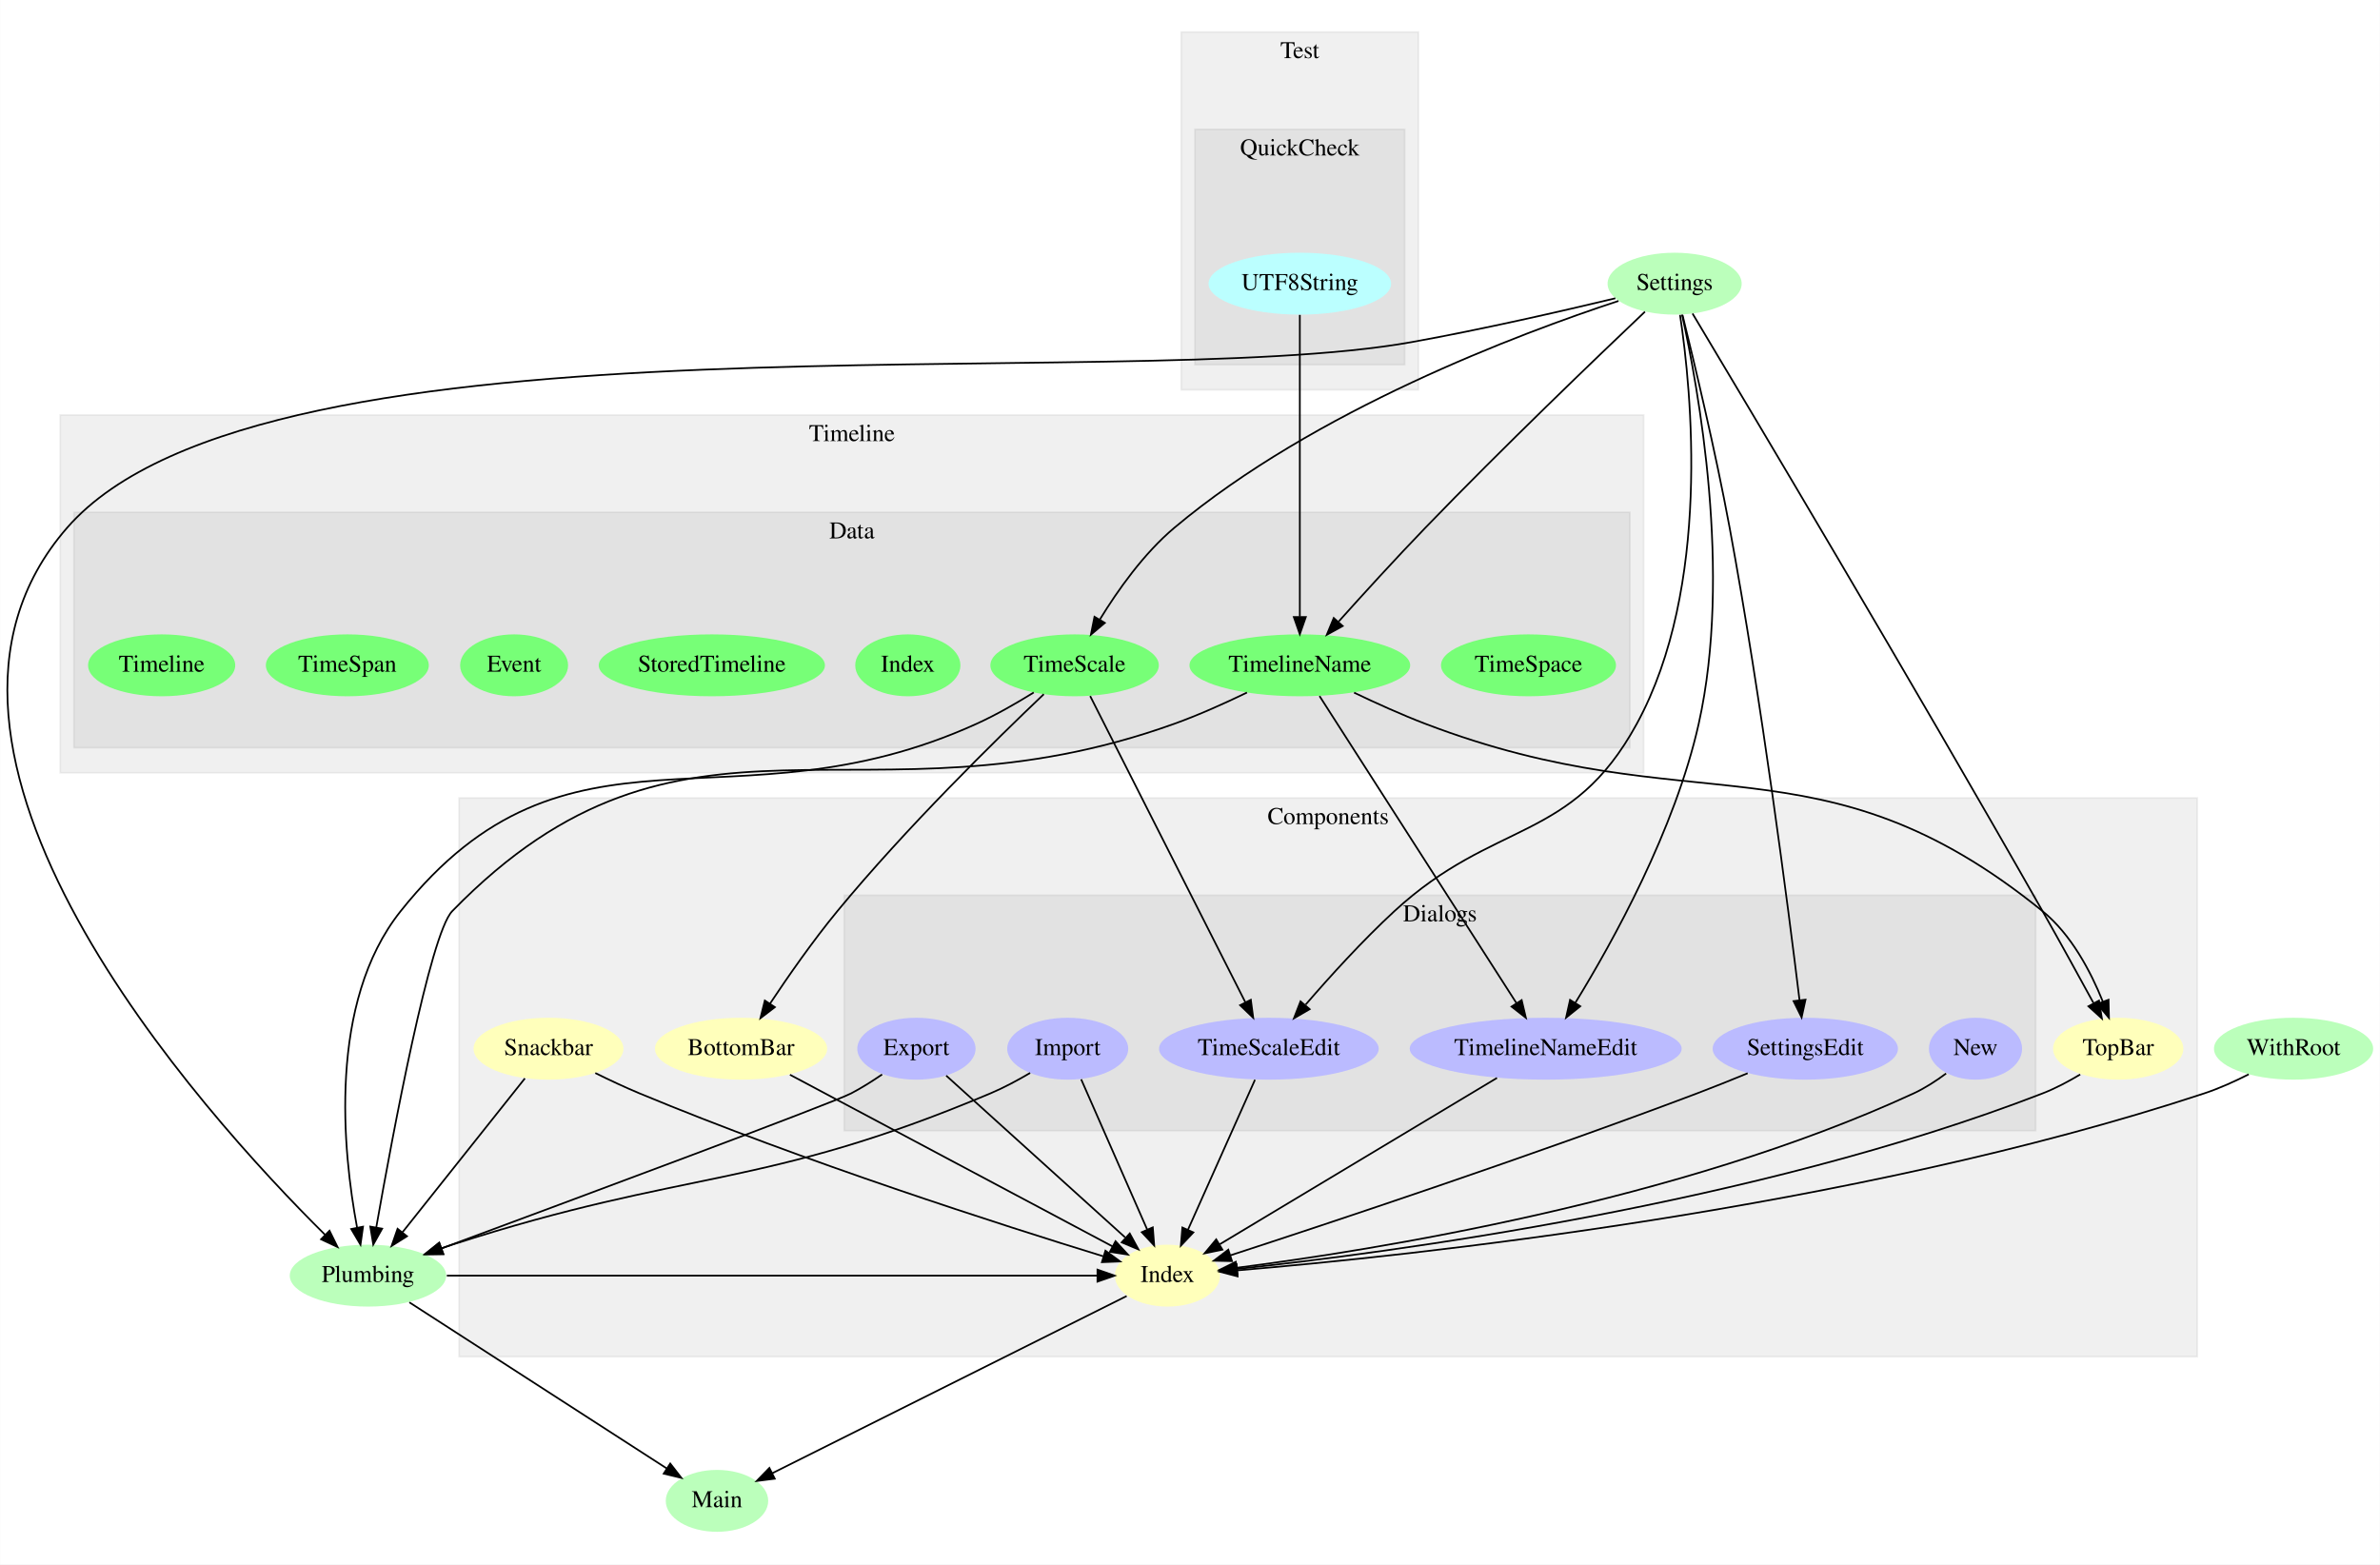
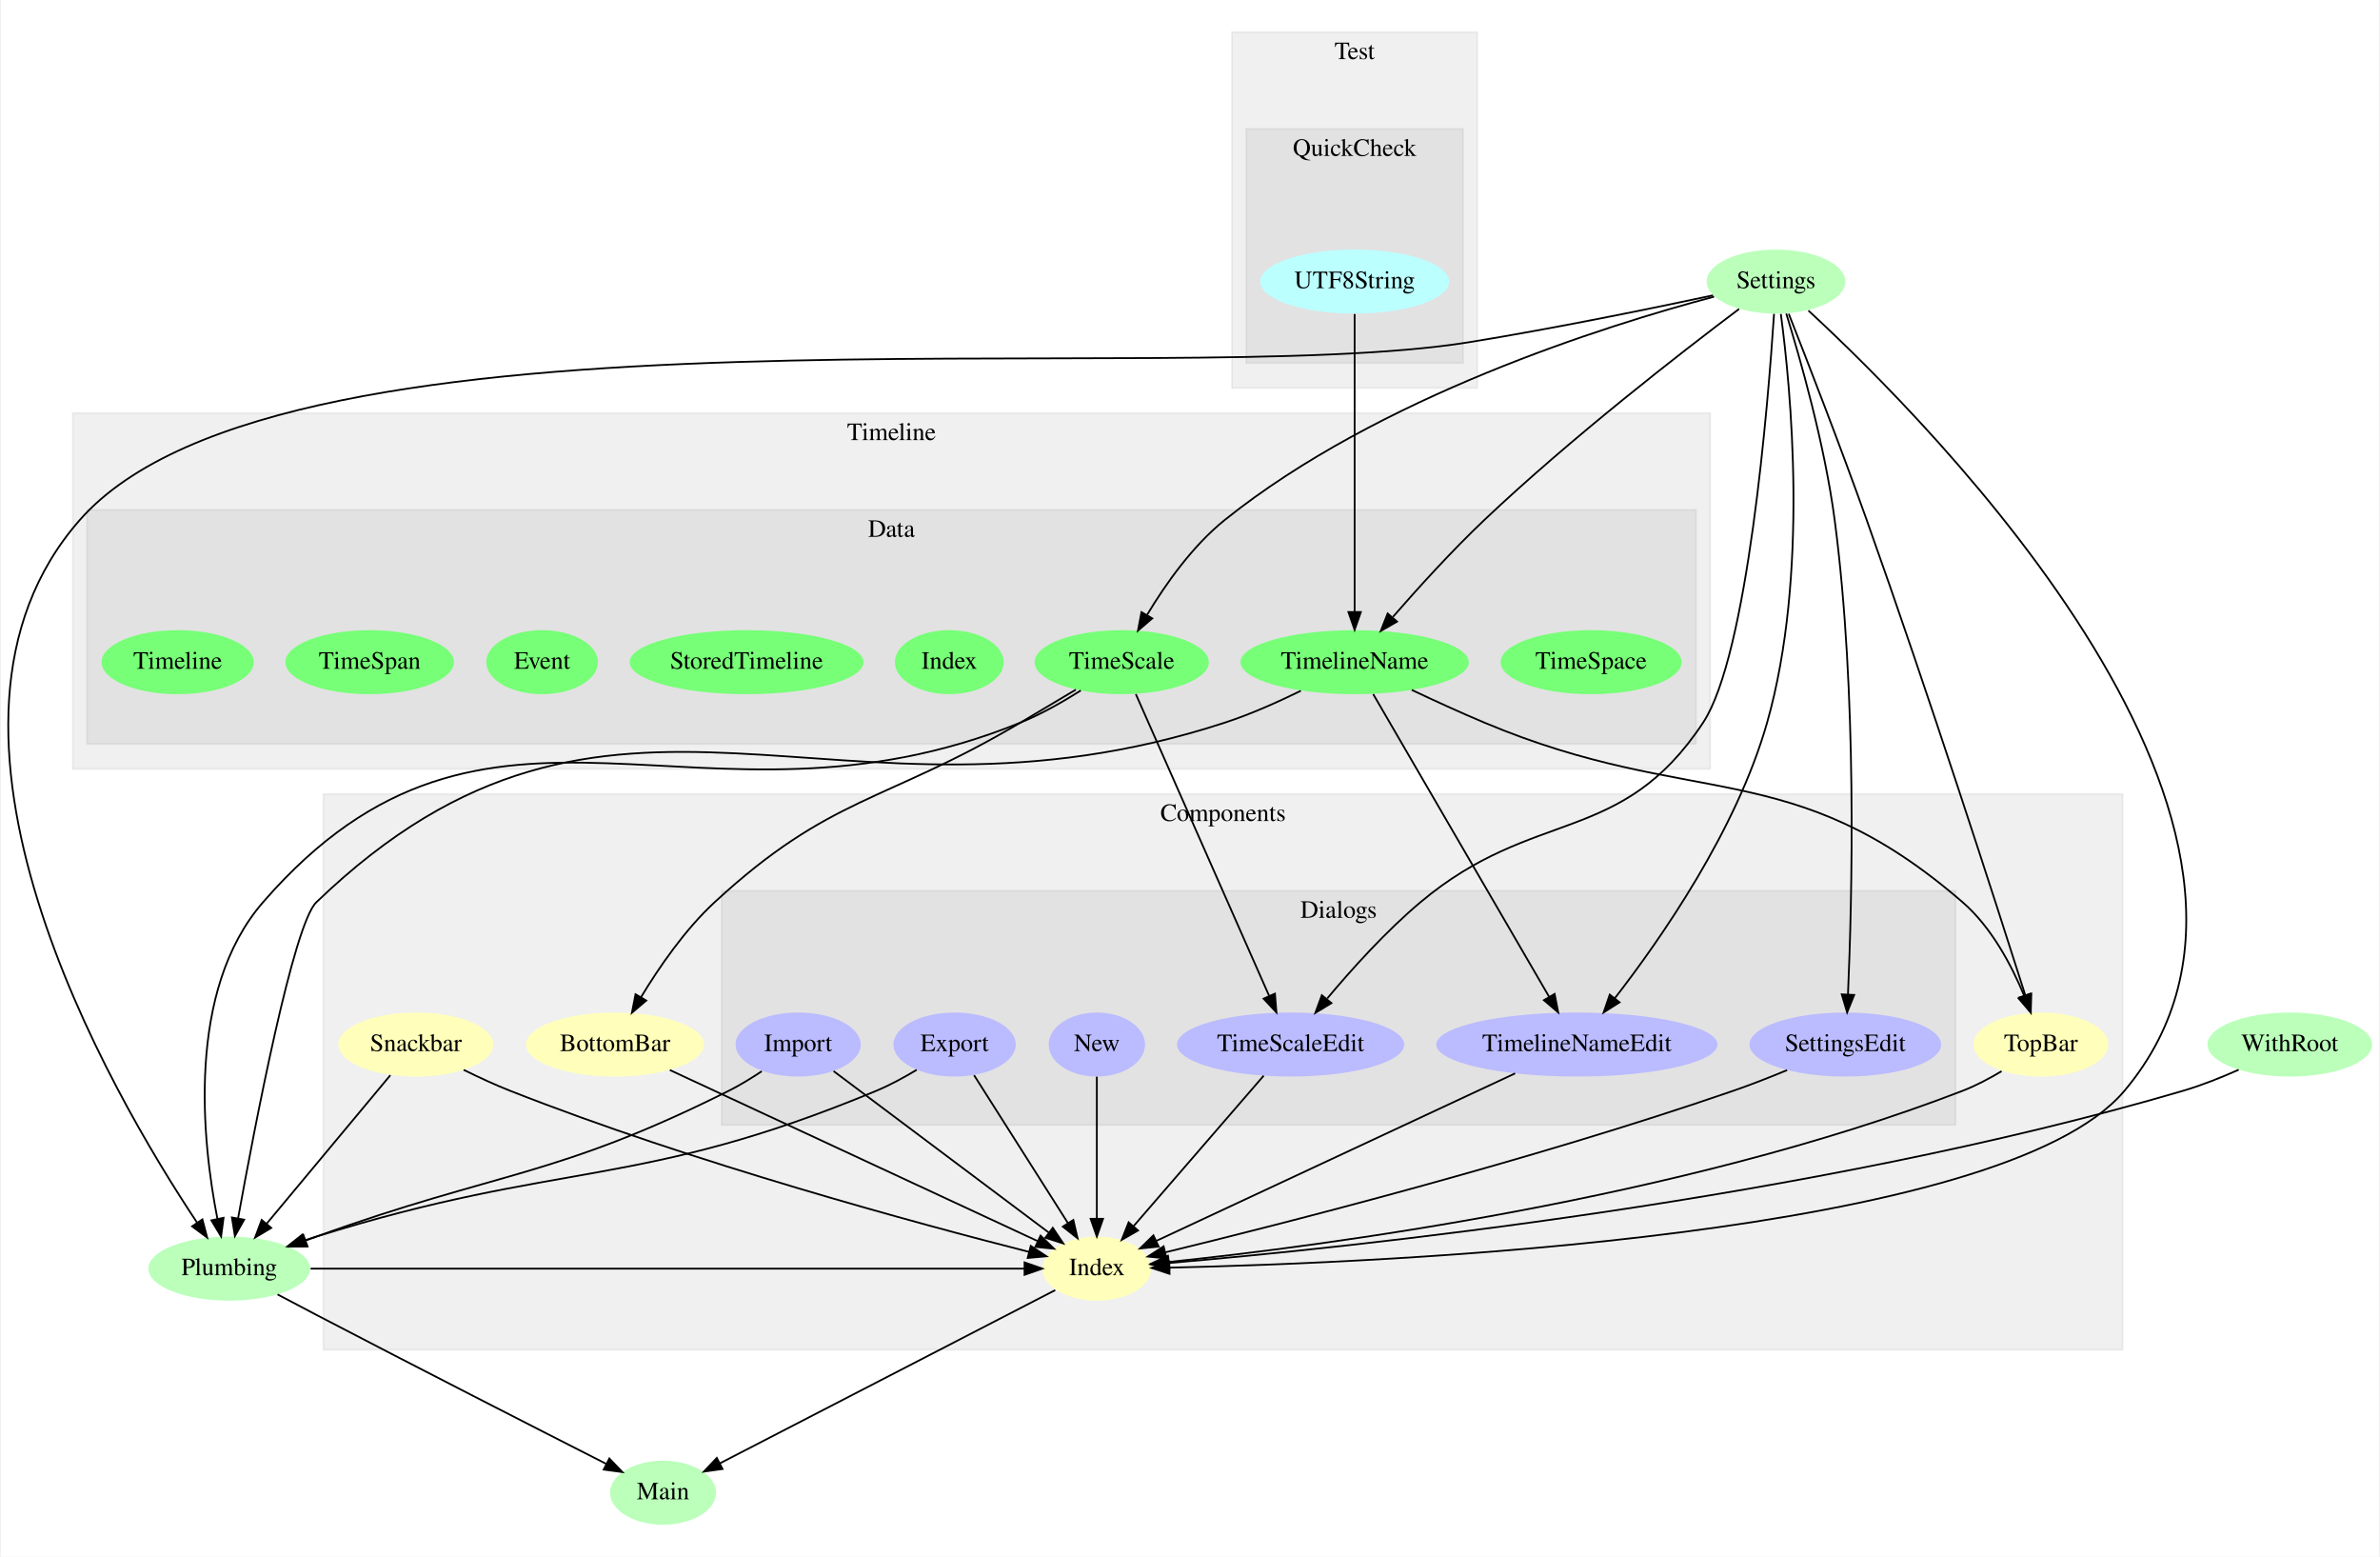
- <svg xmlns="http://www.w3.org/2000/svg" width="864pt" height="568pt" viewBox="0.00 0.00 864.00 568.05">
-   <g id="graph0" class="graph" transform="scale(.6242 .6242) rotate(0) translate(4 906)">
-     <polygon fill="#ffffff" stroke="transparent" points="-4,4 -4,-906 1380.109,-906 1380.109,4 -4,4" />
+ <svg xmlns="http://www.w3.org/2000/svg" width="864pt" height="565pt" viewBox="0.00 0.00 864.00 565.42">
+   <g id="graph0" class="graph" transform="scale(.6459 .6459) rotate(0) translate(4 871.3333)">
+     <polygon fill="#ffffff" stroke="transparent" points="-4,4 -4,-871.333 1333.578,-871.333 1333.578,4 -4,4" />
    <g id="clust1" class="cluster">
-       <polygon fill="#000000" fill-opacity="0.059" stroke="#000000" stroke-opacity="0.059" points="262.963,-116.858 262.963,-441.87 1273.963,-441.87 1273.963,-116.858 262.963,-116.858" />
-       <text text-anchor="middle" x="768.463" y="-426.67" font-family="Times,serif" font-size="14.00" fill="#000000">Components</text>
+       <polygon fill="#000000" fill-opacity="0.059" stroke="#000000" stroke-opacity="0.059" points="177.432,-112.367 177.432,-424.888 1189.432,-424.888 1189.432,-112.367 177.432,-112.367" />
+       <text text-anchor="middle" x="683.432" y="-409.688" font-family="Times,serif" font-size="14.00" fill="#000000">Components</text>
    </g>
    <g id="clust2" class="cluster">
-       <polygon fill="#000000" fill-opacity="0.059" stroke="#000000" stroke-opacity="0.059" points="486.963,-248.324 486.963,-385.267 1179.963,-385.267 1179.963,-248.324 486.963,-248.324" />
-       <text text-anchor="middle" x="833.463" y="-370.067" font-family="Times,serif" font-size="14.00" fill="#000000">Dialogs</text>
+       <polygon fill="#000000" fill-opacity="0.059" stroke="#000000" stroke-opacity="0.059" points="401.432,-238.78 401.432,-370.46 1095.432,-370.46 1095.432,-238.78 401.432,-238.78" />
+       <text text-anchor="middle" x="748.432" y="-355.26" font-family="Times,serif" font-size="14.00" fill="#000000">Dialogs</text>
    </g>
    <g id="clust3" class="cluster">
-       <polygon fill="#000000" fill-opacity="0.059" stroke="#000000" stroke-opacity="0.059" points="682.963,-679.239 682.963,-887.393 820.963,-887.393 820.963,-679.239 682.963,-679.239" />
-       <text text-anchor="middle" x="751.963" y="-872.193" font-family="Times,serif" font-size="14.00" fill="#000000">Test</text>
+       <polygon fill="#000000" fill-opacity="0.059" stroke="#000000" stroke-opacity="0.059" points="688.432,-653.134 688.432,-853.287 826.432,-853.287 826.432,-653.134 688.432,-653.134" />
+       <text text-anchor="middle" x="757.432" y="-838.087" font-family="Times,serif" font-size="14.00" fill="#000000">Test</text>
    </g>
    <g id="clust4" class="cluster">
-       <polygon fill="#000000" fill-opacity="0.059" stroke="#000000" stroke-opacity="0.059" points="690.963,-693.846 690.963,-830.789 812.963,-830.789 812.963,-693.846 690.963,-693.846" />
-       <text text-anchor="middle" x="751.963" y="-815.59" font-family="Times,serif" font-size="14.00" fill="#000000">QuickCheck</text>
+       <polygon fill="#000000" fill-opacity="0.059" stroke="#000000" stroke-opacity="0.059" points="696.432,-667.179 696.432,-798.86 818.432,-798.86 818.432,-667.179 696.432,-667.179" />
+       <text text-anchor="middle" x="757.432" y="-783.66" font-family="Times,serif" font-size="14.00" fill="#000000">QuickCheck</text>
    </g>
    <g id="clust5" class="cluster">
-       <polygon fill="#000000" fill-opacity="0.059" stroke="#000000" stroke-opacity="0.059" points="30.963,-456.478 30.963,-664.632 951.963,-664.632 951.963,-456.478 30.963,-456.478" />
-       <text text-anchor="middle" x="491.463" y="-649.432" font-family="Times,serif" font-size="14.00" fill="#000000">Timeline</text>
+       <polygon fill="#000000" fill-opacity="0.059" stroke="#000000" stroke-opacity="0.059" points="36.432,-438.934 36.432,-639.088 957.432,-639.088 957.432,-438.934 36.432,-438.934" />
+       <text text-anchor="middle" x="496.932" y="-623.888" font-family="Times,serif" font-size="14.00" fill="#000000">Timeline</text>
    </g>
    <g id="clust6" class="cluster">
-       <polygon fill="#000000" fill-opacity="0.059" stroke="#000000" stroke-opacity="0.059" points="38.963,-471.085 38.963,-608.028 943.963,-608.028 943.963,-471.085 38.963,-471.085" />
-       <text text-anchor="middle" x="491.463" y="-592.828" font-family="Times,serif" font-size="14.00" fill="#000000">Data</text>
+       <polygon fill="#000000" fill-opacity="0.059" stroke="#000000" stroke-opacity="0.059" points="44.432,-452.98 44.432,-584.66 949.432,-584.66 949.432,-452.98 44.432,-452.98" />
+       <text text-anchor="middle" x="496.932" y="-569.46" font-family="Times,serif" font-size="14.00" fill="#000000">Data</text>
    </g>
    <g id="node1" class="node">
-       <ellipse fill="#bbffbb" stroke="#000000" stroke-width="0" cx="969.963" cy="-741" rx="38.993" ry="18" />
-       <text text-anchor="middle" x="969.963" y="-737.3" font-family="Times,serif" font-size="14.00" fill="#000000">Settings</text>
+       <ellipse fill="#bbffbb" stroke="#000000" stroke-width="0" cx="994.432" cy="-713" rx="38.993" ry="18" />
+       <text text-anchor="middle" x="994.432" y="-709.3" font-family="Times,serif" font-size="14.00" fill="#000000">Settings</text>
    </g>
    <g id="node2" class="node">
-       <ellipse fill="#bbffbb" stroke="#000000" stroke-width="0" cx="209.963" cy="-164" rx="45.492" ry="18" />
-       <text text-anchor="middle" x="209.963" y="-160.3" font-family="Times,serif" font-size="14.00" fill="#000000">Plumbing</text>
+       <ellipse fill="#bbffbb" stroke="#000000" stroke-width="0" cx="124.432" cy="-158" rx="45.492" ry="18" />
+       <text text-anchor="middle" x="124.432" y="-154.3" font-family="Times,serif" font-size="14.00" fill="#000000">Plumbing</text>
+     </g>
+     <g id="edge24" class="edge">
+       <path fill="none" stroke="#000000" d="M958.983,-705.26C924.295,-697.86 869.903,-686.718 822.432,-679 649.51,-650.886 156.189,-710.502 40.432,-579 -62.284,-462.312 58.141,-256.295 106.28,-183.974" />
+       <polygon fill="#000000" stroke="#000000" points="109.343,-185.692 112.037,-175.446 103.541,-181.776 109.343,-185.692" />
+     </g>
+     <g id="node6" class="node">
+       <ellipse fill="#ffffbb" stroke="#000000" stroke-width="0" cx="1143.432" cy="-284" rx="37.894" ry="18" />
+       <text text-anchor="middle" x="1143.432" y="-280.3" font-family="Times,serif" font-size="14.00" fill="#000000">TopBar</text>
+     </g>
+     <g id="edge7" class="edge">
+       <path fill="none" stroke="#000000" d="M1001.61,-694.885C1011.716,-669.218 1030.564,-620.739 1045.432,-579 1080.236,-481.295 1118.016,-364.029 1134.688,-311.639" />
+       <polygon fill="#000000" stroke="#000000" points="1138.042,-312.641 1137.734,-302.05 1131.37,-310.521 1138.042,-312.641" />
+     </g>
+     <g id="node7" class="node">
+       <ellipse fill="#ffffbb" stroke="#000000" stroke-width="0" cx="612.432" cy="-158" rx="30.595" ry="18" />
+       <text text-anchor="middle" x="612.432" y="-154.3" font-family="Times,serif" font-size="14.00" fill="#000000">Index</text>
+     </g>
+     <g id="edge18" class="edge">
+       <path fill="none" stroke="#000000" d="M1012.664,-696.697C1081.01,-633.688 1312.019,-402.428 1190.432,-258 1121.277,-175.853 773.828,-161.187 653.515,-158.569" />
+       <polygon fill="#000000" stroke="#000000" points="653.324,-155.064 643.256,-158.363 653.183,-162.063 653.324,-155.064" />
+     </g>
+     <g id="node10" class="node">
+       <ellipse fill="#bbbbff" stroke="#000000" stroke-width="0" cx="1033.432" cy="-284" rx="53.891" ry="18" />
+       <text text-anchor="middle" x="1033.432" y="-280.3" font-family="Times,serif" font-size="14.00" fill="#000000">SettingsEdit</text>
+     </g>
+     <g id="edge2" class="edge">
+       <path fill="none" stroke="#000000" d="M1000.206,-695.037C1008.086,-669.549 1021.866,-621.282 1027.432,-579 1040.229,-481.799 1037.245,-365.055 1034.924,-312.315" />
+       <polygon fill="#000000" stroke="#000000" points="1038.408,-311.888 1034.445,-302.063 1031.416,-312.215 1038.408,-311.888" />
+     </g>
+     <g id="node11" class="node">
+       <ellipse fill="#bbbbff" stroke="#000000" stroke-width="0" cx="882.432" cy="-284" rx="79.087" ry="18" />
+       <text text-anchor="middle" x="882.432" y="-280.3" font-family="Times,serif" font-size="14.00" fill="#000000">TimelineNameEdit</text>
+     </g>
+     <g id="edge3" class="edge">
+       <path fill="none" stroke="#000000" d="M997.159,-694.796C1002.739,-653.136 1013.047,-548.052 989.432,-465 972.221,-404.47 929.669,-343.384 903.71,-309.94" />
+       <polygon fill="#000000" stroke="#000000" points="906.431,-307.738 897.493,-302.049 900.933,-312.07 906.431,-307.738" />
+     </g>
+     <g id="node12" class="node">
+       <ellipse fill="#bbbbff" stroke="#000000" stroke-width="0" cx="721.432" cy="-284" rx="63.889" ry="18" />
+       <text text-anchor="middle" x="721.432" y="-280.3" font-family="Times,serif" font-size="14.00" fill="#000000">TimeScaleEdit</text>
+     </g>
+     <g id="edge5" class="edge">
+       <path fill="none" stroke="#000000" d="M993.338,-694.838C989.997,-644.263 978.59,-503.036 953.432,-465 907.248,-395.173 858.544,-417.838 794.432,-364 775.059,-347.731 755.886,-326.465 742.053,-309.949" />
+       <polygon fill="#000000" stroke="#000000" points="744.395,-307.287 735.334,-301.796 738.993,-311.739 744.395,-307.287" />
+     </g>
+     <g id="node17" class="node">
+       <ellipse fill="#77ff77" stroke="#000000" stroke-width="0" cx="626.432" cy="-499" rx="48.993" ry="18" />
+       <text text-anchor="middle" x="626.432" y="-495.3" font-family="Times,serif" font-size="14.00" fill="#000000">TimeScale</text>
+     </g>
+     <g id="edge29" class="edge">
+       <path fill="none" stroke="#000000" d="M959.612,-704.512C898.658,-688.319 770.895,-648.312 684.432,-579 666.25,-564.424 651.032,-542.791 640.753,-525.694" />
+       <polygon fill="#000000" stroke="#000000" points="643.605,-523.635 635.563,-516.737 637.548,-527.144 643.605,-523.635" />
+     </g>
+     <g id="node18" class="node">
+       <ellipse fill="#77ff77" stroke="#000000" stroke-width="0" cx="757.432" cy="-499" rx="64.189" ry="18" />
+       <text text-anchor="middle" x="757.432" y="-495.3" font-family="Times,serif" font-size="14.00" fill="#000000">TimelineName</text>
+     </g>
+     <g id="edge30" class="edge">
+       <path fill="none" stroke="#000000" d="M973.688,-697.614C941.758,-673.592 879.158,-625.135 830.432,-579 812.179,-561.717 793.081,-540.667 778.999,-524.498" />
+       <polygon fill="#000000" stroke="#000000" points="781.307,-521.816 772.123,-516.533 776.008,-526.39 781.307,-521.816" />
+     </g>
+     <g id="node3" class="node">
+       <ellipse fill="#bbffbb" stroke="#000000" stroke-width="0" cx="368.432" cy="-32" rx="29.795" ry="18" />
+       <text text-anchor="middle" x="368.432" y="-28.3" font-family="Times,serif" font-size="14.00" fill="#000000">Main</text>
+     </g>
+     <g id="edge28" class="edge">
+       <path fill="none" stroke="#000000" d="M151.611,-143.492C158.703,-139.73 166.345,-135.697 173.432,-132 230.65,-102.15 297.655,-67.954 336.357,-48.276" />
+       <polygon fill="#000000" stroke="#000000" points="338.234,-51.248 345.563,-43.597 335.062,-45.008 338.234,-51.248" />
+     </g>
+     <g id="edge19" class="edge">
+       <path fill="none" stroke="#000000" d="M170.182,-158C304.028,-158 437.874,-158 571.72,-158" />
+       <polygon fill="#000000" stroke="#000000" points="571.769,-161.5 581.769,-158 571.768,-154.5 571.769,-161.5" />
+     </g>
+     <g id="node4" class="node">
+       <ellipse fill="#bbffbb" stroke="#000000" stroke-width="0" cx="1283.432" cy="-284" rx="46.292" ry="18" />
+       <text text-anchor="middle" x="1283.432" y="-280.3" font-family="Times,serif" font-size="14.00" fill="#000000">WithRoot</text>
+     </g>
+     <g id="edge20" class="edge">
+       <path fill="none" stroke="#000000" d="M1254.671,-269.824C1244.941,-265.494 1233.889,-261.07 1223.432,-258 1013.966,-196.502 752.29,-169.642 653.087,-161.167" />
+       <polygon fill="#000000" stroke="#000000" points="653.158,-157.661 642.901,-160.314 652.573,-164.637 653.158,-157.661" />
+     </g>
+     <g id="node5" class="node">
+       <ellipse fill="#ffffbb" stroke="#000000" stroke-width="0" cx="341.432" cy="-284" rx="50.091" ry="18" />
+       <text text-anchor="middle" x="341.432" y="-280.3" font-family="Times,serif" font-size="14.00" fill="#000000">BottomBar</text>
+     </g>
+     <g id="edge9" class="edge">
+       <path fill="none" stroke="#000000" d="M372.256,-269.669C423.581,-245.805 526.14,-198.121 579.09,-173.502" />
+       <polygon fill="#000000" stroke="#000000" points="580.784,-176.575 588.376,-169.185 577.832,-170.227 580.784,-176.575" />
+     </g>
+     <g id="edge16" class="edge">
+       <path fill="none" stroke="#000000" d="M1121.322,-269.006C1114.533,-264.94 1106.883,-260.874 1099.432,-258 940.762,-196.801 737.85,-170.569 652.79,-161.732" />
+       <polygon fill="#000000" stroke="#000000" points="653.076,-158.243 642.774,-160.715 652.369,-165.207 653.076,-158.243" />
+     </g>
+     <g id="edge27" class="edge">
+       <path fill="none" stroke="#000000" d="M589.037,-145.919C545.11,-123.235 450.244,-74.247 400.443,-48.53" />
+       <polygon fill="#000000" stroke="#000000" points="401.892,-45.339 391.401,-43.861 398.68,-51.559 401.892,-45.339" />
+     </g>
+     <g id="node8" class="node">
+       <ellipse fill="#ffffbb" stroke="#000000" stroke-width="0" cx="229.432" cy="-284" rx="43.592" ry="18" />
+       <text text-anchor="middle" x="229.432" y="-280.3" font-family="Times,serif" font-size="14.00" fill="#000000">Snackbar</text>
    </g>
    <g id="edge23" class="edge">
-       <path fill="none" stroke="#000000" d="M935.489,-732.496C904.585,-725.075 857.938,-714.37 816.963,-707 644.306,-675.947 150.212,-731.259 34.963,-599 -77.779,-469.617 113.846,-258.327 184.999,-187.776" />
-       <polygon fill="#000000" stroke="#000000" points="187.589,-190.137 192.276,-180.635 182.687,-185.141 187.589,-190.137" />
-     </g>
-     <g id="node6" class="node">
-       <ellipse fill="#ffffbb" stroke="#000000" stroke-width="0" cx="1227.963" cy="-296" rx="37.894" ry="18" />
-       <text text-anchor="middle" x="1227.963" y="-292.3" font-family="Times,serif" font-size="14.00" fill="#000000">TopBar</text>
-     </g>
-     <g id="edge7" class="edge">
-       <path fill="none" stroke="#000000" d="M980.38,-723.623C1011.673,-671.338 1107.413,-510.77 1183.963,-376 1194.012,-358.308 1205.046,-338.246 1213.55,-322.637" />
-       <polygon fill="#000000" stroke="#000000" points="1216.786,-324.013 1218.487,-313.556 1210.636,-320.67 1216.786,-324.013" />
-     </g>
-     <g id="node10" class="node">
-       <ellipse fill="#bbbbff" stroke="#000000" stroke-width="0" cx="1045.963" cy="-296" rx="53.891" ry="18" />
-       <text text-anchor="middle" x="1045.963" y="-292.3" font-family="Times,serif" font-size="14.00" fill="#000000">SettingsEdit</text>
-     </g>
-     <g id="edge2" class="edge">
-       <path fill="none" stroke="#000000" d="M974.562,-722.712C981.23,-695.76 993.688,-643.729 1001.963,-599 1020.553,-498.51 1036.037,-378.065 1042.595,-324.313" />
-       <polygon fill="#000000" stroke="#000000" points="1046.094,-324.529 1043.822,-314.181 1039.145,-323.688 1046.094,-324.529" />
-     </g>
-     <g id="node11" class="node">
-       <ellipse fill="#bbbbff" stroke="#000000" stroke-width="0" cx="894.963" cy="-296" rx="79.087" ry="18" />
-       <text text-anchor="middle" x="894.963" y="-292.3" font-family="Times,serif" font-size="14.00" fill="#000000">TimelineNameEdit</text>
-     </g>
-     <g id="edge3" class="edge">
-       <path fill="none" stroke="#000000" d="M974.258,-723.033C983.625,-680.87 1003.54,-572.527 983.963,-485 970.192,-423.43 934.041,-358.267 912.284,-322.823" />
-       <polygon fill="#000000" stroke="#000000" points="915.081,-320.693 906.823,-314.057 909.14,-324.395 915.081,-320.693" />
-     </g>
-     <g id="node12" class="node">
-       <ellipse fill="#bbbbff" stroke="#000000" stroke-width="0" cx="733.963" cy="-296" rx="63.889" ry="18" />
-       <text text-anchor="middle" x="733.963" y="-292.3" font-family="Times,serif" font-size="14.00" fill="#000000">TimeScaleEdit</text>
-     </g>
-     <g id="edge5" class="edge">
-       <path fill="none" stroke="#000000" d="M973.099,-722.848C979.747,-678.892 991.315,-564.503 947.963,-485 910.043,-415.458 865.21,-429.678 806.963,-376 788.478,-358.965 769.39,-337.903 755.371,-321.667" />
-       <polygon fill="#000000" stroke="#000000" points="757.689,-318.992 748.532,-313.664 752.367,-323.54 757.689,-318.992" />
-     </g>
-     <g id="node17" class="node">
-       <ellipse fill="#77ff77" stroke="#000000" stroke-width="0" cx="620.963" cy="-519" rx="48.993" ry="18" />
-       <text text-anchor="middle" x="620.963" y="-515.3" font-family="Times,serif" font-size="14.00" fill="#000000">TimeScale</text>
-     </g>
-     <g id="edge28" class="edge">
-       <path fill="none" stroke="#000000" d="M937.315,-730.955C880.156,-712.172 760.311,-667.343 678.963,-599 661.231,-584.103 646.071,-562.67 635.702,-545.738" />
-       <polygon fill="#000000" stroke="#000000" points="638.555,-543.686 630.449,-536.864 632.531,-547.252 638.555,-543.686" />
-     </g>
-     <g id="node18" class="node">
-       <ellipse fill="#77ff77" stroke="#000000" stroke-width="0" cx="751.963" cy="-519" rx="64.189" ry="18" />
-       <text text-anchor="middle" x="751.963" y="-515.3" font-family="Times,serif" font-size="14.00" fill="#000000">TimelineName</text>
-     </g>
-     <g id="edge29" class="edge">
-       <path fill="none" stroke="#000000" d="M952.691,-724.69C925.198,-698.595 869.99,-645.644 824.963,-599 807.727,-581.145 788.858,-560.435 774.622,-544.56" />
-       <polygon fill="#000000" stroke="#000000" points="776.907,-541.864 767.634,-536.74 771.688,-546.529 776.907,-541.864" />
-     </g>
-     <g id="node3" class="node">
-       <ellipse fill="#bbffbb" stroke="#000000" stroke-width="0" cx="412.963" cy="-33" rx="29.795" ry="18" />
-       <text text-anchor="middle" x="412.963" y="-29.3" font-family="Times,serif" font-size="14.00" fill="#000000">Main</text>
-     </g>
-     <g id="edge27" class="edge">
-       <path fill="none" stroke="#000000" d="M234.047,-148.458C271.443,-124.326 343.358,-77.918 383.693,-51.889" />
-       <polygon fill="#000000" stroke="#000000" points="385.769,-54.714 392.274,-46.351 381.974,-48.833 385.769,-54.714" />
-     </g>
-     <g id="node7" class="node">
-       <ellipse fill="#ffffbb" stroke="#000000" stroke-width="0" cx="674.963" cy="-164" rx="30.595" ry="18" />
-       <text text-anchor="middle" x="674.963" y="-160.3" font-family="Times,serif" font-size="14.00" fill="#000000">Index</text>
-     </g>
-     <g id="edge18" class="edge">
-       <path fill="none" stroke="#000000" d="M255.827,-164C381.892,-164 507.957,-164 634.023,-164" />
-       <polygon fill="#000000" stroke="#000000" points="634.265,-167.5 644.265,-164 634.265,-160.5 634.265,-167.5" />
-     </g>
-     <g id="node4" class="node">
-       <ellipse fill="#bbffbb" stroke="#000000" stroke-width="0" cx="1329.963" cy="-296" rx="46.292" ry="18" />
-       <text text-anchor="middle" x="1329.963" y="-292.3" font-family="Times,serif" font-size="14.00" fill="#000000">WithRoot</text>
-     </g>
-     <g id="edge19" class="edge">
-       <path fill="none" stroke="#000000" d="M1303.874,-281.108C1295.777,-276.997 1286.685,-272.879 1277.963,-270 1073.206,-202.412 814.317,-175.38 715.658,-167.069" />
-       <polygon fill="#000000" stroke="#000000" points="715.775,-163.567 705.522,-166.234 715.201,-170.544 715.775,-163.567" />
-     </g>
-     <g id="node5" class="node">
-       <ellipse fill="#ffffbb" stroke="#000000" stroke-width="0" cx="426.963" cy="-296" rx="50.091" ry="18" />
-       <text text-anchor="middle" x="426.963" y="-292.3" font-family="Times,serif" font-size="14.00" fill="#000000">BottomBar</text>
-     </g>
-     <g id="edge9" class="edge">
-       <path fill="none" stroke="#000000" d="M455.412,-280.858C502.027,-256.047 594.355,-206.904 643.101,-180.959" />
-       <polygon fill="#000000" stroke="#000000" points="644.776,-184.032 651.959,-176.244 641.487,-177.853 644.776,-184.032" />
-     </g>
-     <g id="edge16" class="edge">
-       <path fill="none" stroke="#000000" d="M1205.847,-281.019C1199.059,-276.954 1191.41,-272.884 1183.963,-270 1016.939,-205.311 803.024,-177.219 715.265,-167.856" />
-       <polygon fill="#000000" stroke="#000000" points="715.509,-164.363 705.199,-166.806 714.782,-171.325 715.509,-164.363" />
+       <path fill="none" stroke="#000000" d="M215.053,-266.744C197.088,-245.187 166.204,-208.127 145.553,-183.345" />
+       <polygon fill="#000000" stroke="#000000" points="148.066,-180.893 138.975,-175.452 142.688,-185.374 148.066,-180.893" />
+     </g>
+     <g id="edge17" class="edge">
+       <path fill="none" stroke="#000000" d="M256.288,-269.779C264.549,-265.69 273.754,-261.417 282.432,-258 385.585,-217.378 512.188,-183.197 574.333,-167.396" />
+       <polygon fill="#000000" stroke="#000000" points="575.258,-170.772 584.097,-164.93 573.544,-163.986 575.258,-170.772" />
+     </g>
+     <g id="node9" class="node">
+       <ellipse fill="#bbbbff" stroke="#000000" stroke-width="0" cx="444.432" cy="-284" rx="35.194" ry="18" />
+       <text text-anchor="middle" x="444.432" y="-280.3" font-family="Times,serif" font-size="14.00" fill="#000000">Import</text>
+     </g>
+     <g id="edge21" class="edge">
+       <path fill="none" stroke="#000000" d="M423.959,-268.974C418.146,-265.093 411.691,-261.131 405.432,-258 307.627,-209.07 276.317,-213.078 173.432,-176 171.546,-175.32 169.62,-174.623 167.674,-173.918" />
+       <polygon fill="#000000" stroke="#000000" points="168.481,-170.487 157.887,-170.352 166.085,-177.064 168.481,-170.487" />
+     </g>
+     <g id="edge10" class="edge">
+       <path fill="none" stroke="#000000" d="M464.364,-269.051C494.491,-246.456 551.691,-203.556 585.498,-178.201" />
+       <polygon fill="#000000" stroke="#000000" points="587.658,-180.956 593.558,-172.155 583.458,-175.356 587.658,-180.956" />
+     </g>
+     <g id="edge11" class="edge">
+       <path fill="none" stroke="#000000" d="M1000.692,-269.623C991.036,-265.619 980.388,-261.431 970.432,-258 856.056,-218.581 717.211,-183.268 651.071,-167.187" />
+       <polygon fill="#000000" stroke="#000000" points="651.638,-163.723 641.095,-164.774 649.992,-170.527 651.638,-163.723" />
+     </g>
+     <g id="edge12" class="edge">
+       <path fill="none" stroke="#000000" d="M847.687,-267.786C795.504,-243.433 697.535,-197.715 646.032,-173.68" />
+       <polygon fill="#000000" stroke="#000000" points="647.219,-170.371 636.677,-169.314 644.259,-176.715 647.219,-170.371" />
+     </g>
+     <g id="edge13" class="edge">
+       <path fill="none" stroke="#000000" d="M706.276,-266.48C687.251,-244.488 654.53,-206.663 633.189,-181.994" />
+       <polygon fill="#000000" stroke="#000000" points="635.614,-179.447 626.424,-174.174 630.32,-184.027 635.614,-179.447" />
+     </g>
+     <g id="node13" class="node">
+       <ellipse fill="#bbbbff" stroke="#000000" stroke-width="0" cx="532.432" cy="-284" rx="34.394" ry="18" />
+       <text text-anchor="middle" x="532.432" y="-280.3" font-family="Times,serif" font-size="14.00" fill="#000000">Export</text>
+     </g>
+     <g id="edge22" class="edge">
+       <path fill="none" stroke="#000000" d="M511.124,-269.79C504.111,-265.56 496.133,-261.203 488.432,-258 354.861,-202.44 311.493,-219.215 173.432,-176 171.289,-175.329 169.101,-174.619 166.898,-173.885" />
+       <polygon fill="#000000" stroke="#000000" points="167.823,-170.501 157.228,-170.547 165.539,-177.118 167.823,-170.501" />
+     </g>
+     <g id="edge14" class="edge">
+       <path fill="none" stroke="#000000" d="M543.388,-266.744C557.033,-245.255 580.459,-208.358 596.192,-183.578" />
+       <polygon fill="#000000" stroke="#000000" points="599.203,-185.365 601.609,-175.047 593.294,-181.613 599.203,-185.365" />
+     </g>
+     <g id="node14" class="node">
+       <ellipse fill="#bbbbff" stroke="#000000" stroke-width="0" cx="612.432" cy="-284" rx="27.097" ry="18" />
+       <text text-anchor="middle" x="612.432" y="-280.3" font-family="Times,serif" font-size="14.00" fill="#000000">New</text>
+     </g>
+     <g id="edge15" class="edge">
+       <path fill="none" stroke="#000000" d="M612.432,-265.947C612.432,-245.082 612.432,-210.493 612.432,-186.101" />
+       <polygon fill="#000000" stroke="#000000" points="615.932,-186.019 612.432,-176.019 608.932,-186.019 615.932,-186.019" />
+     </g>
+     <g id="node15" class="node">
+       <ellipse fill="#bbffff" stroke="#000000" stroke-width="0" cx="757.432" cy="-713" rx="53.091" ry="18" />
+       <text text-anchor="middle" x="757.432" y="-709.3" font-family="Times,serif" font-size="14.00" fill="#000000">UTF8String</text>
+     </g>
+     <g id="edge31" class="edge">
+       <path fill="none" stroke="#000000" d="M757.432,-694.755C757.432,-657.404 757.432,-571.998 757.432,-527.36" />
+       <polygon fill="#000000" stroke="#000000" points="760.932,-527.199 757.432,-517.199 753.932,-527.199 760.932,-527.199" />
+     </g>
+     <g id="node16" class="node">
+       <ellipse fill="#77ff77" stroke="#000000" stroke-width="0" cx="890.432" cy="-499" rx="50.892" ry="18" />
+       <text text-anchor="middle" x="890.432" y="-495.3" font-family="Times,serif" font-size="14.00" fill="#000000">TimeSpace</text>
+     </g>
+     <g id="edge25" class="edge">
+       <path fill="none" stroke="#000000" d="M603.421,-483.086C593.354,-476.711 581.178,-469.764 569.432,-465 389.117,-391.866 271.002,-510.929 143.432,-364 100.144,-314.142 109.23,-229.656 117.792,-185.99" />
+       <polygon fill="#000000" stroke="#000000" points="121.247,-186.568 119.87,-176.063 114.395,-185.134 121.247,-186.568" />
+     </g>
+     <g id="edge1" class="edge">
+       <path fill="none" stroke="#000000" d="M600.634,-483.56C590.868,-477.729 579.646,-471.045 569.432,-465 493.143,-419.849 462.567,-424.136 397.432,-364 380.721,-348.571 366.146,-327.343 356.057,-310.631" />
+       <polygon fill="#000000" stroke="#000000" points="359.003,-308.736 350.929,-301.877 352.964,-312.275 359.003,-308.736" />
+     </g>
+     <g id="edge6" class="edge">
+       <path fill="none" stroke="#000000" d="M634.369,-481.039C650.994,-443.414 689.567,-356.115 709.313,-311.429" />
+       <polygon fill="#000000" stroke="#000000" points="712.611,-312.623 713.452,-302.061 706.209,-309.793 712.611,-312.623" />
    </g>
    <g id="edge26" class="edge">
-       <path fill="none" stroke="#000000" d="M651.25,-152.144C604.075,-128.556 498.419,-75.728 445.077,-49.057" />
-       <polygon fill="#000000" stroke="#000000" points="446.568,-45.889 436.058,-44.548 443.438,-52.15 446.568,-45.889" />
-     </g>
-     <g id="node8" class="node">
-       <ellipse fill="#ffffbb" stroke="#000000" stroke-width="0" cx="314.963" cy="-296" rx="43.592" ry="18" />
-       <text text-anchor="middle" x="314.963" y="-292.3" font-family="Times,serif" font-size="14.00" fill="#000000">Snackbar</text>
-     </g>
-     <g id="edge22" class="edge">
-       <path fill="none" stroke="#000000" d="M301.236,-278.743C283.078,-255.916 250.939,-215.512 230.049,-189.25" />
-       <polygon fill="#000000" stroke="#000000" points="232.658,-186.908 223.693,-181.261 227.179,-191.266 232.658,-186.908" />
-     </g>
-     <g id="edge17" class="edge">
-       <path fill="none" stroke="#000000" d="M342.175,-281.851C350.368,-277.809 359.447,-273.543 367.963,-270 463.239,-230.36 579.189,-193.224 637.561,-175.269" />
-       <polygon fill="#000000" stroke="#000000" points="638.899,-178.521 647.436,-172.247 636.849,-171.827 638.899,-178.521" />
-     </g>
-     <g id="node9" class="node">
-       <ellipse fill="#bbbbff" stroke="#000000" stroke-width="0" cx="616.963" cy="-296" rx="35.194" ry="18" />
-       <text text-anchor="middle" x="616.963" y="-292.3" font-family="Times,serif" font-size="14.00" fill="#000000">Import</text>
-     </g>
-     <g id="edge20" class="edge">
-       <path fill="none" stroke="#000000" d="M595.098,-281.901C587.921,-277.676 579.778,-273.295 571.963,-270 438.809,-213.861 396.444,-226.503 258.963,-182 256.861,-181.32 254.716,-180.606 252.553,-179.871" />
-       <polygon fill="#000000" stroke="#000000" points="253.647,-176.545 243.052,-176.552 251.339,-183.154 253.647,-176.545" />
-     </g>
-     <g id="edge10" class="edge">
-       <path fill="none" stroke="#000000" d="M624.785,-278.198C634.656,-255.734 651.723,-216.89 663.177,-190.824" />
-       <polygon fill="#000000" stroke="#000000" points="666.446,-192.083 667.265,-181.52 660.038,-189.267 666.446,-192.083" />
-     </g>
-     <g id="edge11" class="edge">
-       <path fill="none" stroke="#000000" d="M1012.435,-281.727C1002.952,-277.809 992.592,-273.64 982.963,-270 885.906,-233.309 769.756,-194.76 711.74,-175.865" />
-       <polygon fill="#000000" stroke="#000000" points="712.528,-172.441 701.936,-172.679 710.365,-179.099 712.528,-172.441" />
-     </g>
-     <g id="edge12" class="edge">
-       <path fill="none" stroke="#000000" d="M866.652,-279.014C825.135,-254.103 748.049,-207.852 705.37,-182.244" />
-       <polygon fill="#000000" stroke="#000000" points="706.934,-179.101 696.559,-176.957 703.333,-185.104 706.934,-179.101" />
-     </g>
-     <g id="edge13" class="edge">
-       <path fill="none" stroke="#000000" d="M725.883,-277.923C715.809,-255.383 698.503,-216.665 686.899,-190.704" />
-       <polygon fill="#000000" stroke="#000000" points="690.034,-189.141 682.758,-181.439 683.643,-191.997 690.034,-189.141" />
-     </g>
-     <g id="node13" class="node">
-       <ellipse fill="#bbbbff" stroke="#000000" stroke-width="0" cx="528.963" cy="-296" rx="34.394" ry="18" />
-       <text text-anchor="middle" x="528.963" y="-292.3" font-family="Times,serif" font-size="14.00" fill="#000000">Export</text>
-     </g>
-     <g id="edge21" class="edge">
-       <path fill="none" stroke="#000000" d="M509.012,-281.034C503.348,-277.154 497.06,-273.177 490.963,-270 479.928,-264.25 329.051,-208.116 253.062,-179.95" />
-       <polygon fill="#000000" stroke="#000000" points="253.892,-176.525 243.299,-176.333 251.46,-183.089 253.892,-176.525" />
-     </g>
-     <g id="edge14" class="edge">
-       <path fill="none" stroke="#000000" d="M546.284,-280.339C572.107,-256.993 620.813,-212.957 650.332,-186.269" />
-       <polygon fill="#000000" stroke="#000000" points="653.044,-188.535 658.115,-179.233 648.35,-183.343 653.044,-188.535" />
-     </g>
-     <g id="node14" class="node">
-       <ellipse fill="#bbbbff" stroke="#000000" stroke-width="0" cx="1144.963" cy="-296" rx="27.097" ry="18" />
-       <text text-anchor="middle" x="1144.963" y="-292.3" font-family="Times,serif" font-size="14.00" fill="#000000">New</text>
-     </g>
-     <g id="edge15" class="edge">
-       <path fill="none" stroke="#000000" d="M1127.864,-281.591C1122.144,-277.35 1115.543,-273.038 1108.963,-270 972.491,-206.995 793.924,-178.635 715.207,-168.574" />
-       <polygon fill="#000000" stroke="#000000" points="715.577,-165.093 705.221,-167.328 714.711,-172.039 715.577,-165.093" />
-     </g>
-     <g id="node15" class="node">
-       <ellipse fill="#bbffff" stroke="#000000" stroke-width="0" cx="751.963" cy="-741" rx="53.091" ry="18" />
-       <text text-anchor="middle" x="751.963" y="-737.3" font-family="Times,serif" font-size="14.00" fill="#000000">UTF8String</text>
-     </g>
-     <g id="edge30" class="edge">
-       <path fill="none" stroke="#000000" d="M751.963,-722.833C751.963,-684.197 751.963,-593.635 751.963,-547.338" />
-       <polygon fill="#000000" stroke="#000000" points="755.463,-547.107 751.963,-537.107 748.463,-547.107 755.463,-547.107" />
-     </g>
-     <g id="node16" class="node">
-       <ellipse fill="#77ff77" stroke="#000000" stroke-width="0" cx="884.963" cy="-519" rx="50.892" ry="18" />
-       <text text-anchor="middle" x="884.963" y="-515.3" font-family="Times,serif" font-size="14.00" fill="#000000">TimeSpace</text>
-     </g>
-     <g id="edge24" class="edge">
-       <path fill="none" stroke="#000000" d="M597.199,-503.207C587.21,-497 575.294,-490.145 563.963,-485 421.398,-420.271 326.536,-498.451 228.963,-376 186.521,-322.736 195.342,-236.284 203.612,-192.038" />
-       <polygon fill="#000000" stroke="#000000" points="207.091,-192.488 205.618,-181.996 200.227,-191.117 207.091,-192.488" />
-     </g>
-     <g id="edge1" class="edge">
-       <path fill="none" stroke="#000000" d="M603.046,-502.21C575.797,-476.294 522.893,-424.462 482.963,-376 468.773,-358.778 454.371,-338.117 443.726,-322.106" />
-       <polygon fill="#000000" stroke="#000000" points="446.643,-320.172 438.224,-313.741 440.795,-324.019 446.643,-320.172" />
-     </g>
-     <g id="edge6" class="edge">
-       <path fill="none" stroke="#000000" d="M630.019,-501.128C649.773,-462.146 696.83,-369.28 720.245,-323.073" />
-       <polygon fill="#000000" stroke="#000000" points="723.466,-324.459 724.864,-313.957 717.221,-321.295 723.466,-324.459" />
-     </g>
-     <g id="edge25" class="edge">
-       <path fill="none" stroke="#000000" d="M721.226,-503.167C708.386,-496.954 693.173,-490.105 678.963,-485 497.47,-419.797 393.491,-514.179 258.963,-376 246.117,-362.805 224.41,-246.706 214.795,-192.127" />
-       <polygon fill="#000000" stroke="#000000" points="218.209,-191.328 213.04,-182.08 211.313,-192.533 218.209,-191.328" />
+       <path fill="none" stroke="#000000" d="M727.195,-482.92C714.304,-476.594 698.919,-469.729 684.432,-465 464.355,-393.164 340.243,-524.527 173.432,-364 160.581,-351.633 139.056,-239.638 129.393,-186.169" />
+       <polygon fill="#000000" stroke="#000000" points="132.833,-185.528 127.624,-176.302 125.943,-186.763 132.833,-185.528" />
    </g>
    <g id="edge8" class="edge">
-       <path fill="none" stroke="#000000" d="M783.524,-503.113C796.227,-497.034 811.121,-490.294 824.963,-485 980.707,-425.429 1054.448,-481.027 1183.963,-376 1200.636,-362.48 1211.982,-340.877 1218.971,-323.526" />
-       <polygon fill="#000000" stroke="#000000" points="1222.349,-324.488 1222.59,-313.895 1215.796,-322.025 1222.349,-324.488" />
+       <path fill="none" stroke="#000000" d="M789.537,-483.399C802.184,-477.424 816.897,-470.683 830.432,-465 948.179,-415.56 1002.883,-447.587 1099.432,-364 1115.561,-350.037 1126.892,-328.644 1134.012,-311.493" />
+       <polygon fill="#000000" stroke="#000000" points="1137.352,-312.562 1137.723,-301.973 1130.83,-310.02 1137.352,-312.562" />
    </g>
    <g id="edge4" class="edge">
-       <path fill="none" stroke="#000000" d="M763.424,-501.128C788.526,-461.983 848.471,-368.502 877.973,-322.495" />
-       <polygon fill="#000000" stroke="#000000" points="880.996,-324.264 883.448,-313.957 875.104,-320.486 880.996,-324.264" />
+       <path fill="none" stroke="#000000" d="M767.875,-481.039C789.842,-443.256 840.932,-355.381 866.812,-310.868" />
+       <polygon fill="#000000" stroke="#000000" points="869.931,-312.465 871.932,-302.061 863.88,-308.947 869.931,-312.465" />
    </g>
    <g id="node19" class="node">
-       <ellipse fill="#77ff77" stroke="#000000" stroke-width="0" cx="523.963" cy="-519" rx="30.595" ry="18" />
-       <text text-anchor="middle" x="523.963" y="-515.3" font-family="Times,serif" font-size="14.00" fill="#000000">Index</text>
+       <ellipse fill="#77ff77" stroke="#000000" stroke-width="0" cx="529.432" cy="-499" rx="30.595" ry="18" />
+       <text text-anchor="middle" x="529.432" y="-495.3" font-family="Times,serif" font-size="14.00" fill="#000000">Index</text>
    </g>
    <g id="node20" class="node">
-       <ellipse fill="#77ff77" stroke="#000000" stroke-width="0" cx="409.963" cy="-519" rx="65.789" ry="18" />
-       <text text-anchor="middle" x="409.963" y="-515.3" font-family="Times,serif" font-size="14.00" fill="#000000">StoredTimeline</text>
+       <ellipse fill="#77ff77" stroke="#000000" stroke-width="0" cx="415.432" cy="-499" rx="65.789" ry="18" />
+       <text text-anchor="middle" x="415.432" y="-495.3" font-family="Times,serif" font-size="14.00" fill="#000000">StoredTimeline</text>
    </g>
    <g id="node21" class="node">
-       <ellipse fill="#77ff77" stroke="#000000" stroke-width="0" cx="294.963" cy="-519" rx="31.396" ry="18" />
-       <text text-anchor="middle" x="294.963" y="-515.3" font-family="Times,serif" font-size="14.00" fill="#000000">Event</text>
+       <ellipse fill="#77ff77" stroke="#000000" stroke-width="0" cx="300.432" cy="-499" rx="31.396" ry="18" />
+       <text text-anchor="middle" x="300.432" y="-495.3" font-family="Times,serif" font-size="14.00" fill="#000000">Event</text>
    </g>
    <g id="node22" class="node">
-       <ellipse fill="#77ff77" stroke="#000000" stroke-width="0" cx="197.963" cy="-519" rx="47.392" ry="18" />
-       <text text-anchor="middle" x="197.963" y="-515.3" font-family="Times,serif" font-size="14.00" fill="#000000">TimeSpan</text>
+       <ellipse fill="#77ff77" stroke="#000000" stroke-width="0" cx="203.432" cy="-499" rx="47.392" ry="18" />
+       <text text-anchor="middle" x="203.432" y="-495.3" font-family="Times,serif" font-size="14.00" fill="#000000">TimeSpan</text>
    </g>
    <g id="node23" class="node">
-       <ellipse fill="#77ff77" stroke="#000000" stroke-width="0" cx="89.963" cy="-519" rx="42.793" ry="18" />
-       <text text-anchor="middle" x="89.963" y="-515.3" font-family="Times,serif" font-size="14.00" fill="#000000">Timeline</text>
+       <ellipse fill="#77ff77" stroke="#000000" stroke-width="0" cx="95.432" cy="-499" rx="42.793" ry="18" />
+       <text text-anchor="middle" x="95.432" y="-495.3" font-family="Times,serif" font-size="14.00" fill="#000000">Timeline</text>
    </g>
  </g>
</svg>
